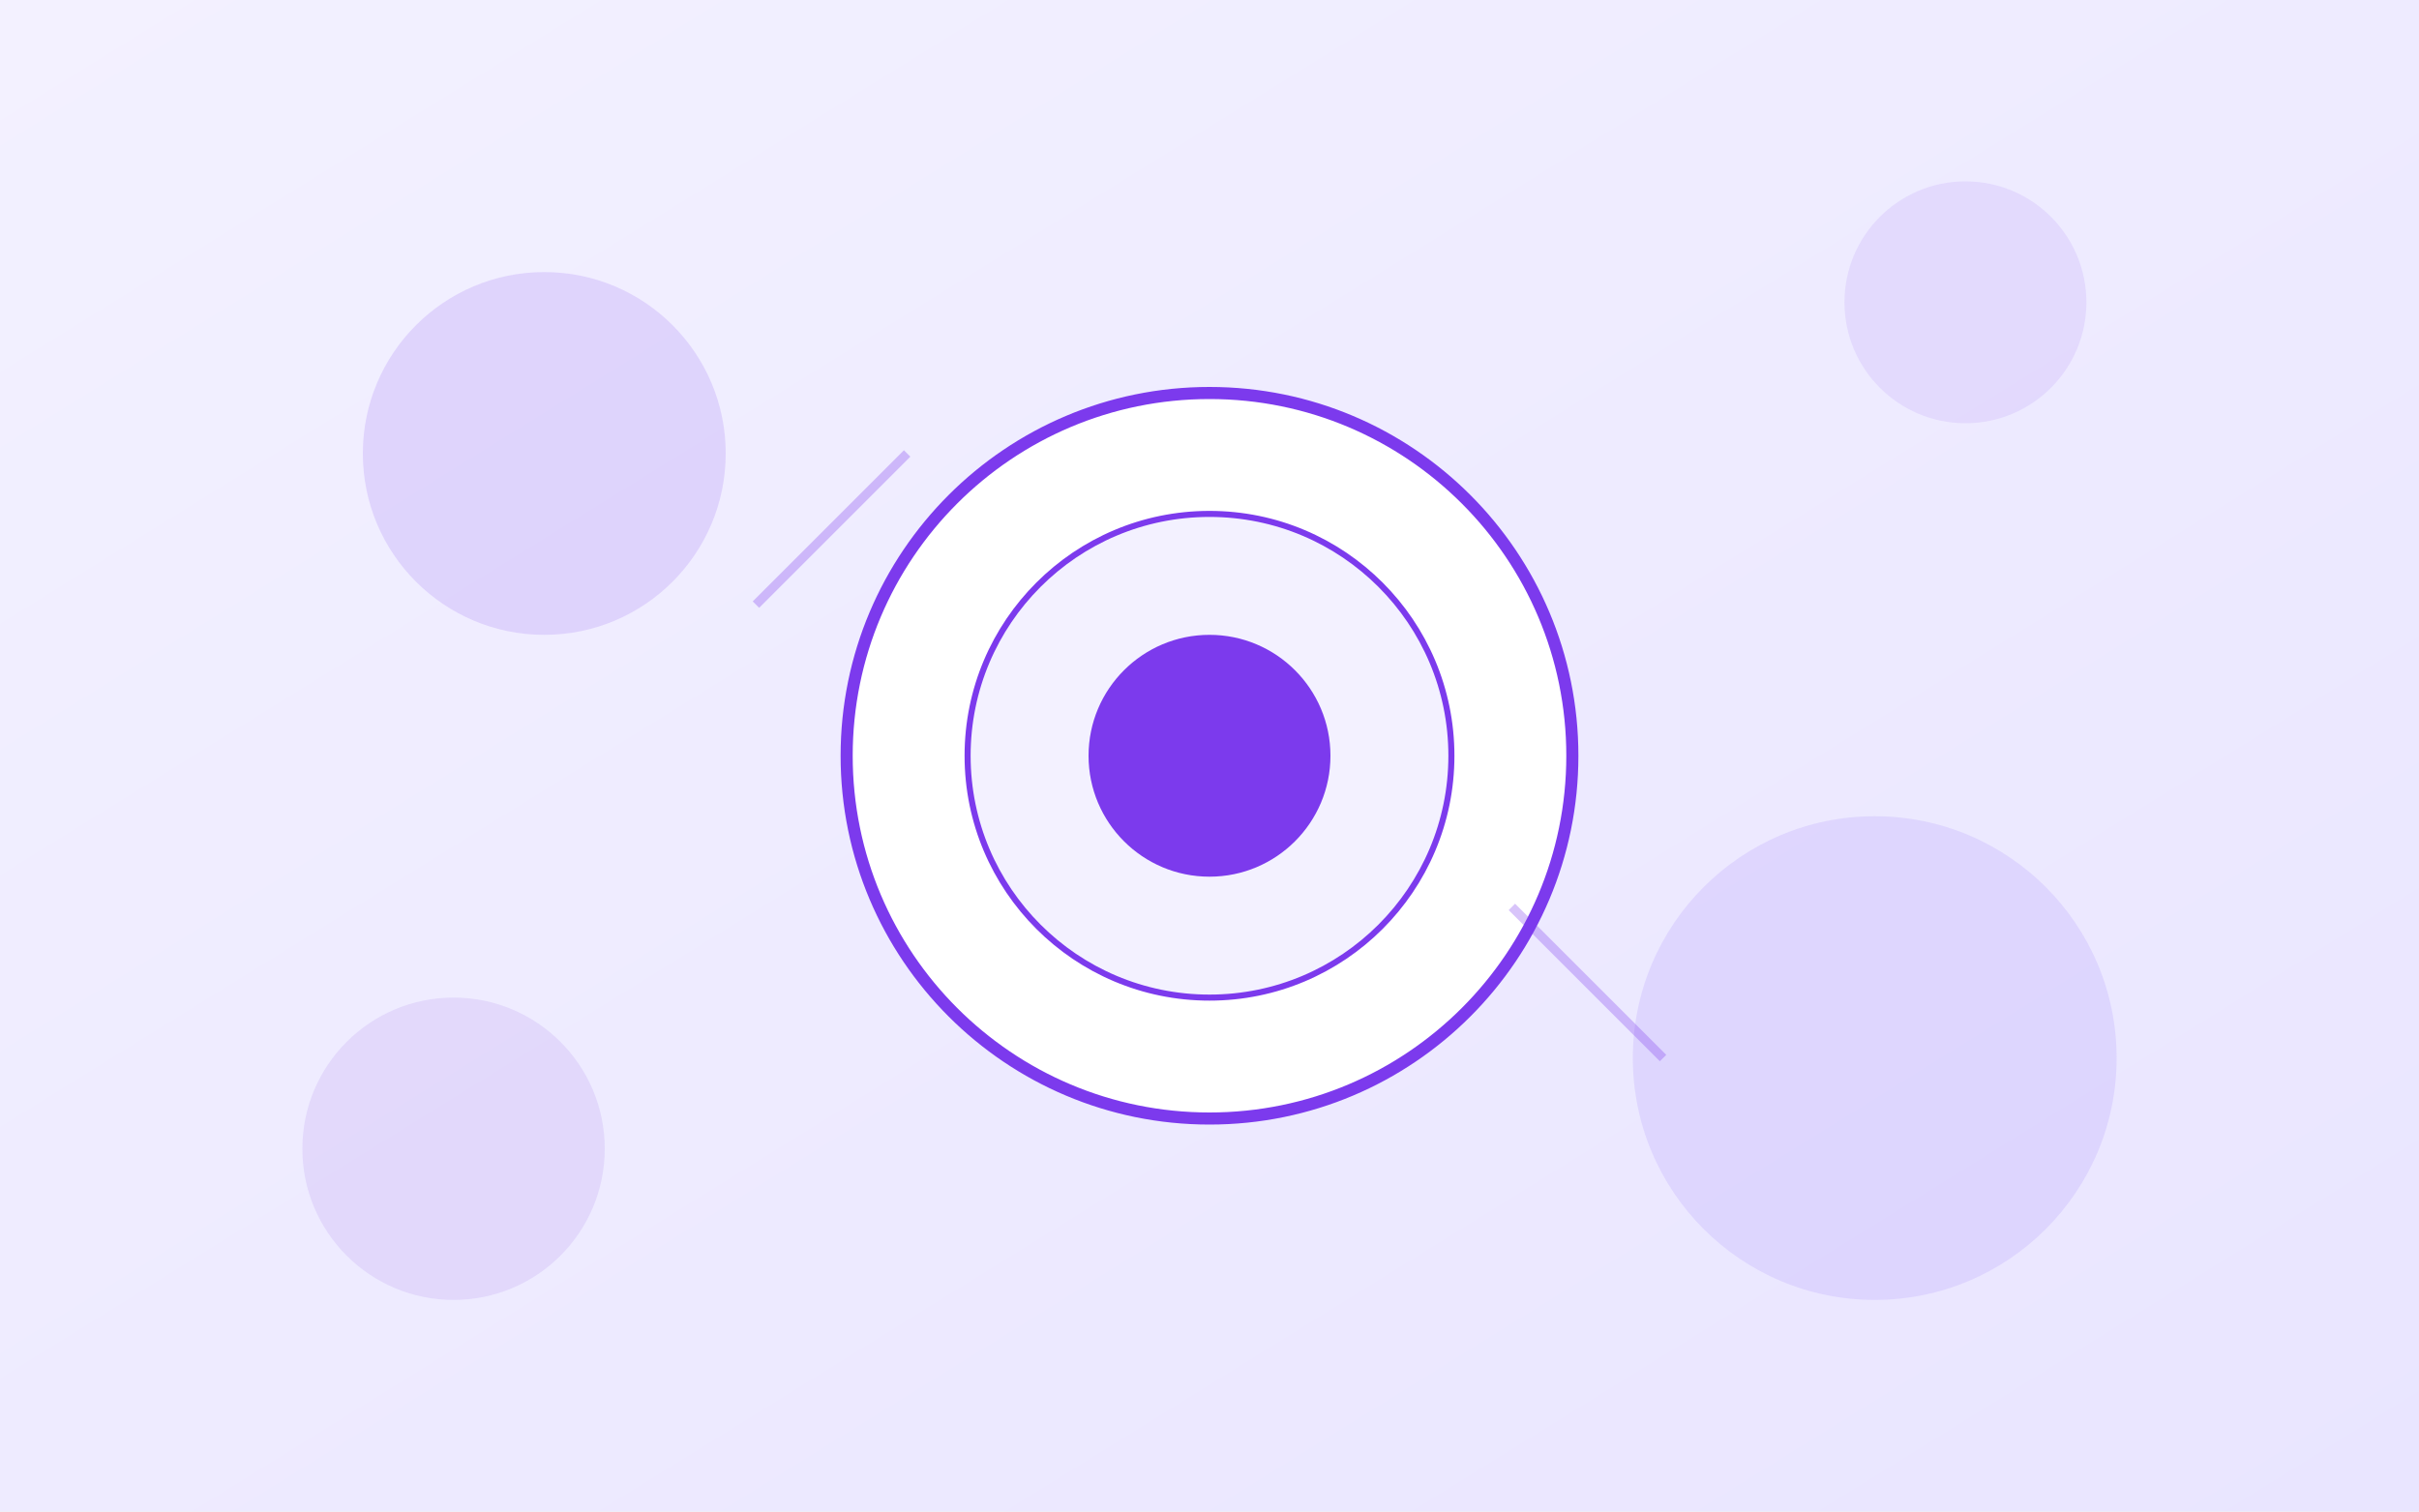
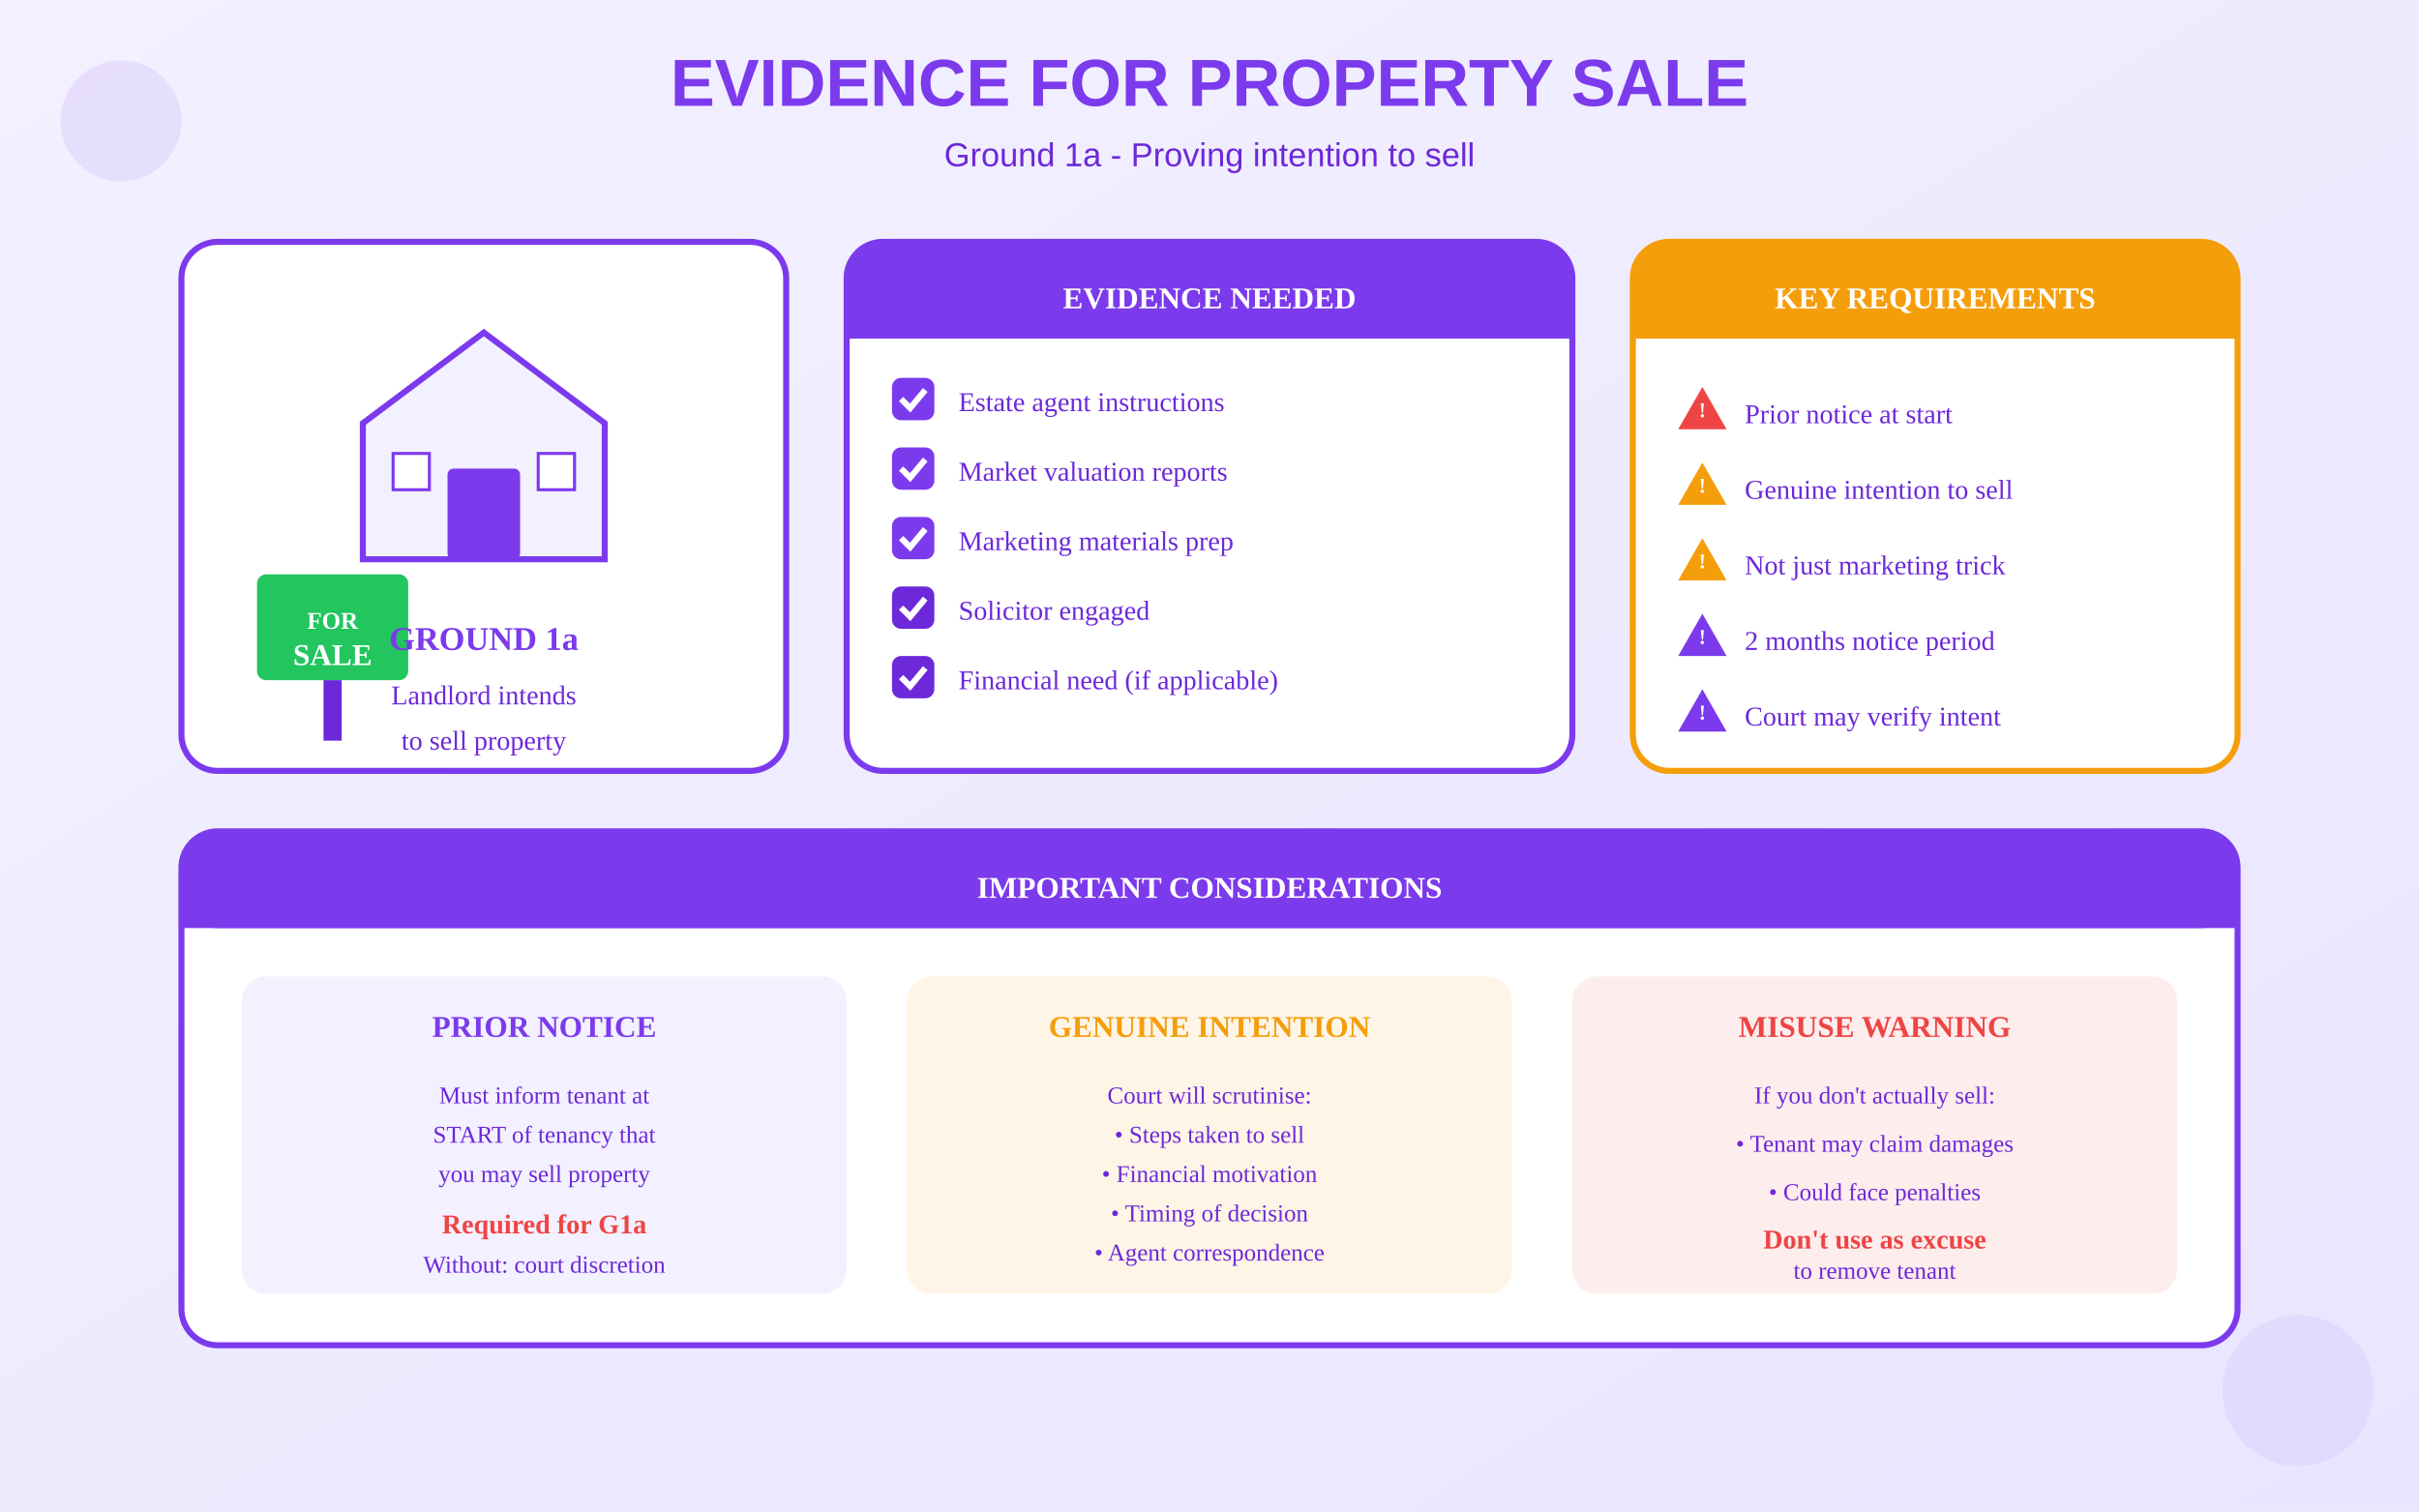
<svg xmlns="http://www.w3.org/2000/svg" viewBox="0 0 800 500">
  <defs>
    <linearGradient id="bgGrad" x1="0%" y1="0%" x2="100%" y2="100%">
      <stop offset="0%" style="stop-color:#F3F1FF" />
      <stop offset="100%" style="stop-color:#E9E5FF" />
    </linearGradient>
  </defs>
  <rect width="800" height="500" fill="url(#bgGrad)" />
-   <circle cx="400" cy="250" r="120" fill="white" stroke="#7C3AED" stroke-width="4" />
-   <circle cx="400" cy="250" r="80" fill="#F3F1FF" stroke="#7C3AED" stroke-width="2" />
-   <circle cx="400" cy="250" r="40" fill="#7C3AED" />
-   <circle cx="180" cy="150" r="60" fill="#7C3AED" opacity="0.15" />
-   <circle cx="620" cy="350" r="80" fill="#A78BFA" opacity="0.2" />
-   <circle cx="650" cy="100" r="40" fill="#7C3AED" opacity="0.1" />
-   <circle cx="150" cy="380" r="50" fill="#6D28D9" opacity="0.1" />
-   <line x1="250" y1="200" x2="300" y2="150" stroke="#7C3AED" stroke-width="3" opacity="0.3" />
-   <line x1="500" y1="300" x2="550" y2="350" stroke="#7C3AED" stroke-width="3" opacity="0.3" />
+   <text x="400" y="35" text-anchor="middle" fill="#7C3AED" font-size="22" font-weight="bold" font-family="Arial">EVIDENCE FOR PROPERTY SALE</text>
+   <text x="400" y="55" text-anchor="middle" fill="#6D28D9" font-size="11" font-family="Arial">Ground 1a - Proving intention to sell</text>
+   <g transform="translate(60, 80)">
+     <rect x="0" y="0" width="200" height="175" rx="12" fill="white" stroke="#7C3AED" stroke-width="2" />
+     <g transform="translate(55, 15)">
+       <path d="M45 15 L85 45 L85 90 L5 90 L5 45 Z" fill="#F3F1FF" stroke="#7C3AED" stroke-width="2" />
+       <rect x="33" y="60" width="24" height="30" rx="2" fill="#7C3AED" />
+       <rect x="15" y="55" width="12" height="12" fill="white" stroke="#7C3AED" />
+       <rect x="63" y="55" width="12" height="12" fill="white" stroke="#7C3AED" />
+     </g>
+     <g transform="translate(25, 60)">
+       <rect x="0" y="50" width="50" height="35" rx="3" fill="#22C55E" />
+       <text x="25" y="68" text-anchor="middle" fill="white" font-size="8" font-weight="bold">FOR</text>
+       <text x="25" y="80" text-anchor="middle" fill="white" font-size="10" font-weight="bold">SALE</text>
+       <rect x="22" y="85" width="6" height="20" fill="#6D28D9" />
+     </g>
+     <text x="100" y="135" text-anchor="middle" fill="#7C3AED" font-size="11" font-weight="bold">GROUND 1a</text>
+     <text x="100" y="153" text-anchor="middle" fill="#6D28D9" font-size="9">Landlord intends</text>
+     <text x="100" y="168" text-anchor="middle" fill="#6D28D9" font-size="9">to sell property</text>
+   </g>
+   <g transform="translate(280, 80)">
+     <rect x="0" y="0" width="240" height="175" rx="12" fill="white" stroke="#7C3AED" stroke-width="2" />
+     <rect x="0" y="0" width="240" height="32" rx="12" fill="#7C3AED" />
+     <rect x="0" y="20" width="240" height="12" fill="#7C3AED" />
+     <text x="120" y="22" text-anchor="middle" fill="white" font-size="10" font-weight="bold">EVIDENCE NEEDED</text>
+     <g transform="translate(15, 45)">
+       <rect x="0" y="0" width="14" height="14" rx="3" fill="#7C3AED" />
+       <path d="M3 7 L6 10 L11 4" stroke="white" stroke-width="2" fill="none" />
+       <text x="22" y="11" fill="#6D28D9" font-size="9">Estate agent instructions</text>
+     </g>
+     <g transform="translate(15, 68)">
+       <rect x="0" y="0" width="14" height="14" rx="3" fill="#7C3AED" />
+       <path d="M3 7 L6 10 L11 4" stroke="white" stroke-width="2" fill="none" />
+       <text x="22" y="11" fill="#6D28D9" font-size="9">Market valuation reports</text>
+     </g>
+     <g transform="translate(15, 91)">
+       <rect x="0" y="0" width="14" height="14" rx="3" fill="#7C3AED" />
+       <path d="M3 7 L6 10 L11 4" stroke="white" stroke-width="2" fill="none" />
+       <text x="22" y="11" fill="#6D28D9" font-size="9">Marketing materials prep</text>
+     </g>
+     <g transform="translate(15, 114)">
+       <rect x="0" y="0" width="14" height="14" rx="3" fill="#6D28D9" />
+       <path d="M3 7 L6 10 L11 4" stroke="white" stroke-width="2" fill="none" />
+       <text x="22" y="11" fill="#6D28D9" font-size="9">Solicitor engaged</text>
+     </g>
+     <g transform="translate(15, 137)">
+       <rect x="0" y="0" width="14" height="14" rx="3" fill="#6D28D9" />
+       <path d="M3 7 L6 10 L11 4" stroke="white" stroke-width="2" fill="none" />
+       <text x="22" y="11" fill="#6D28D9" font-size="9">Financial need (if applicable)</text>
+     </g>
+   </g>
+   <g transform="translate(540, 80)">
+     <rect x="0" y="0" width="200" height="175" rx="12" fill="white" stroke="#F59E0B" stroke-width="2" />
+     <rect x="0" y="0" width="200" height="32" rx="12" fill="#F59E0B" />
+     <rect x="0" y="20" width="200" height="12" fill="#F59E0B" />
+     <text x="100" y="22" text-anchor="middle" fill="white" font-size="10" font-weight="bold">KEY REQUIREMENTS</text>
+     <g transform="translate(15, 48)">
+       <polygon points="8,0 16,14 0,14" fill="#EF4444" />
+       <text x="8" y="10" text-anchor="middle" fill="white" font-size="7" font-weight="bold">!</text>
+       <text x="22" y="12" fill="#6D28D9" font-size="9">Prior notice at start</text>
+     </g>
+     <g transform="translate(15, 73)">
+       <polygon points="8,0 16,14 0,14" fill="#F59E0B" />
+       <text x="8" y="10" text-anchor="middle" fill="white" font-size="7" font-weight="bold">!</text>
+       <text x="22" y="12" fill="#6D28D9" font-size="9">Genuine intention to sell</text>
+     </g>
+     <g transform="translate(15, 98)">
+       <polygon points="8,0 16,14 0,14" fill="#F59E0B" />
+       <text x="8" y="10" text-anchor="middle" fill="white" font-size="7" font-weight="bold">!</text>
+       <text x="22" y="12" fill="#6D28D9" font-size="9">Not just marketing trick</text>
+     </g>
+     <g transform="translate(15, 123)">
+       <polygon points="8,0 16,14 0,14" fill="#7C3AED" />
+       <text x="8" y="10" text-anchor="middle" fill="white" font-size="7" font-weight="bold">!</text>
+       <text x="22" y="12" fill="#6D28D9" font-size="9">2 months notice period</text>
+     </g>
+     <g transform="translate(15, 148)">
+       <polygon points="8,0 16,14 0,14" fill="#7C3AED" />
+       <text x="8" y="10" text-anchor="middle" fill="white" font-size="7" font-weight="bold">!</text>
+       <text x="22" y="12" fill="#6D28D9" font-size="9">Court may verify intent</text>
+     </g>
+   </g>
+   <g transform="translate(60, 275)">
+     <rect x="0" y="0" width="680" height="170" rx="12" fill="white" stroke="#7C3AED" stroke-width="2" />
+     <rect x="0" y="0" width="680" height="32" rx="12" fill="#7C3AED" />
+     <rect x="0" y="20" width="680" height="12" fill="#7C3AED" />
+     <text x="340" y="22" text-anchor="middle" fill="white" font-size="10" font-weight="bold">IMPORTANT CONSIDERATIONS</text>
+     <g transform="translate(20, 48)">
+       <rect x="0" y="0" width="200" height="105" rx="8" fill="#F3F1FF" />
+       <text x="100" y="20" text-anchor="middle" fill="#7C3AED" font-size="10" font-weight="bold">PRIOR NOTICE</text>
+       <text x="100" y="42" text-anchor="middle" fill="#6D28D9" font-size="8">Must inform tenant at</text>
+       <text x="100" y="55" text-anchor="middle" fill="#6D28D9" font-size="8">START of tenancy that</text>
+       <text x="100" y="68" text-anchor="middle" fill="#6D28D9" font-size="8">you may sell property</text>
+       <text x="100" y="85" text-anchor="middle" fill="#EF4444" font-size="9" font-weight="bold">Required for G1a</text>
+       <text x="100" y="98" text-anchor="middle" fill="#6D28D9" font-size="8">Without: court discretion</text>
+     </g>
+     <g transform="translate(240, 48)">
+       <rect x="0" y="0" width="200" height="105" rx="8" fill="#F59E0B" opacity="0.1" />
+       <text x="100" y="20" text-anchor="middle" fill="#F59E0B" font-size="10" font-weight="bold">GENUINE INTENTION</text>
+       <text x="100" y="42" text-anchor="middle" fill="#6D28D9" font-size="8">Court will scrutinise:</text>
+       <text x="100" y="55" text-anchor="middle" fill="#6D28D9" font-size="8">• Steps taken to sell</text>
+       <text x="100" y="68" text-anchor="middle" fill="#6D28D9" font-size="8">• Financial motivation</text>
+       <text x="100" y="81" text-anchor="middle" fill="#6D28D9" font-size="8">• Timing of decision</text>
+       <text x="100" y="94" text-anchor="middle" fill="#6D28D9" font-size="8">• Agent correspondence</text>
+     </g>
+     <g transform="translate(460, 48)">
+       <rect x="0" y="0" width="200" height="105" rx="8" fill="#EF4444" opacity="0.1" />
+       <text x="100" y="20" text-anchor="middle" fill="#EF4444" font-size="10" font-weight="bold">MISUSE WARNING</text>
+       <text x="100" y="42" text-anchor="middle" fill="#6D28D9" font-size="8">If you don't actually sell:</text>
+       <text x="100" y="58" text-anchor="middle" fill="#6D28D9" font-size="8">• Tenant may claim damages</text>
+       <text x="100" y="74" text-anchor="middle" fill="#6D28D9" font-size="8">• Could face penalties</text>
+       <text x="100" y="90" text-anchor="middle" fill="#EF4444" font-size="9" font-weight="bold">Don't use as excuse</text>
+       <text x="100" y="100" text-anchor="middle" fill="#6D28D9" font-size="8">to remove tenant</text>
+     </g>
+   </g>
+   <circle cx="40" cy="40" r="20" fill="#7C3AED" opacity="0.1" />
+   <circle cx="760" cy="460" r="25" fill="#A78BFA" opacity="0.12" />
</svg>
